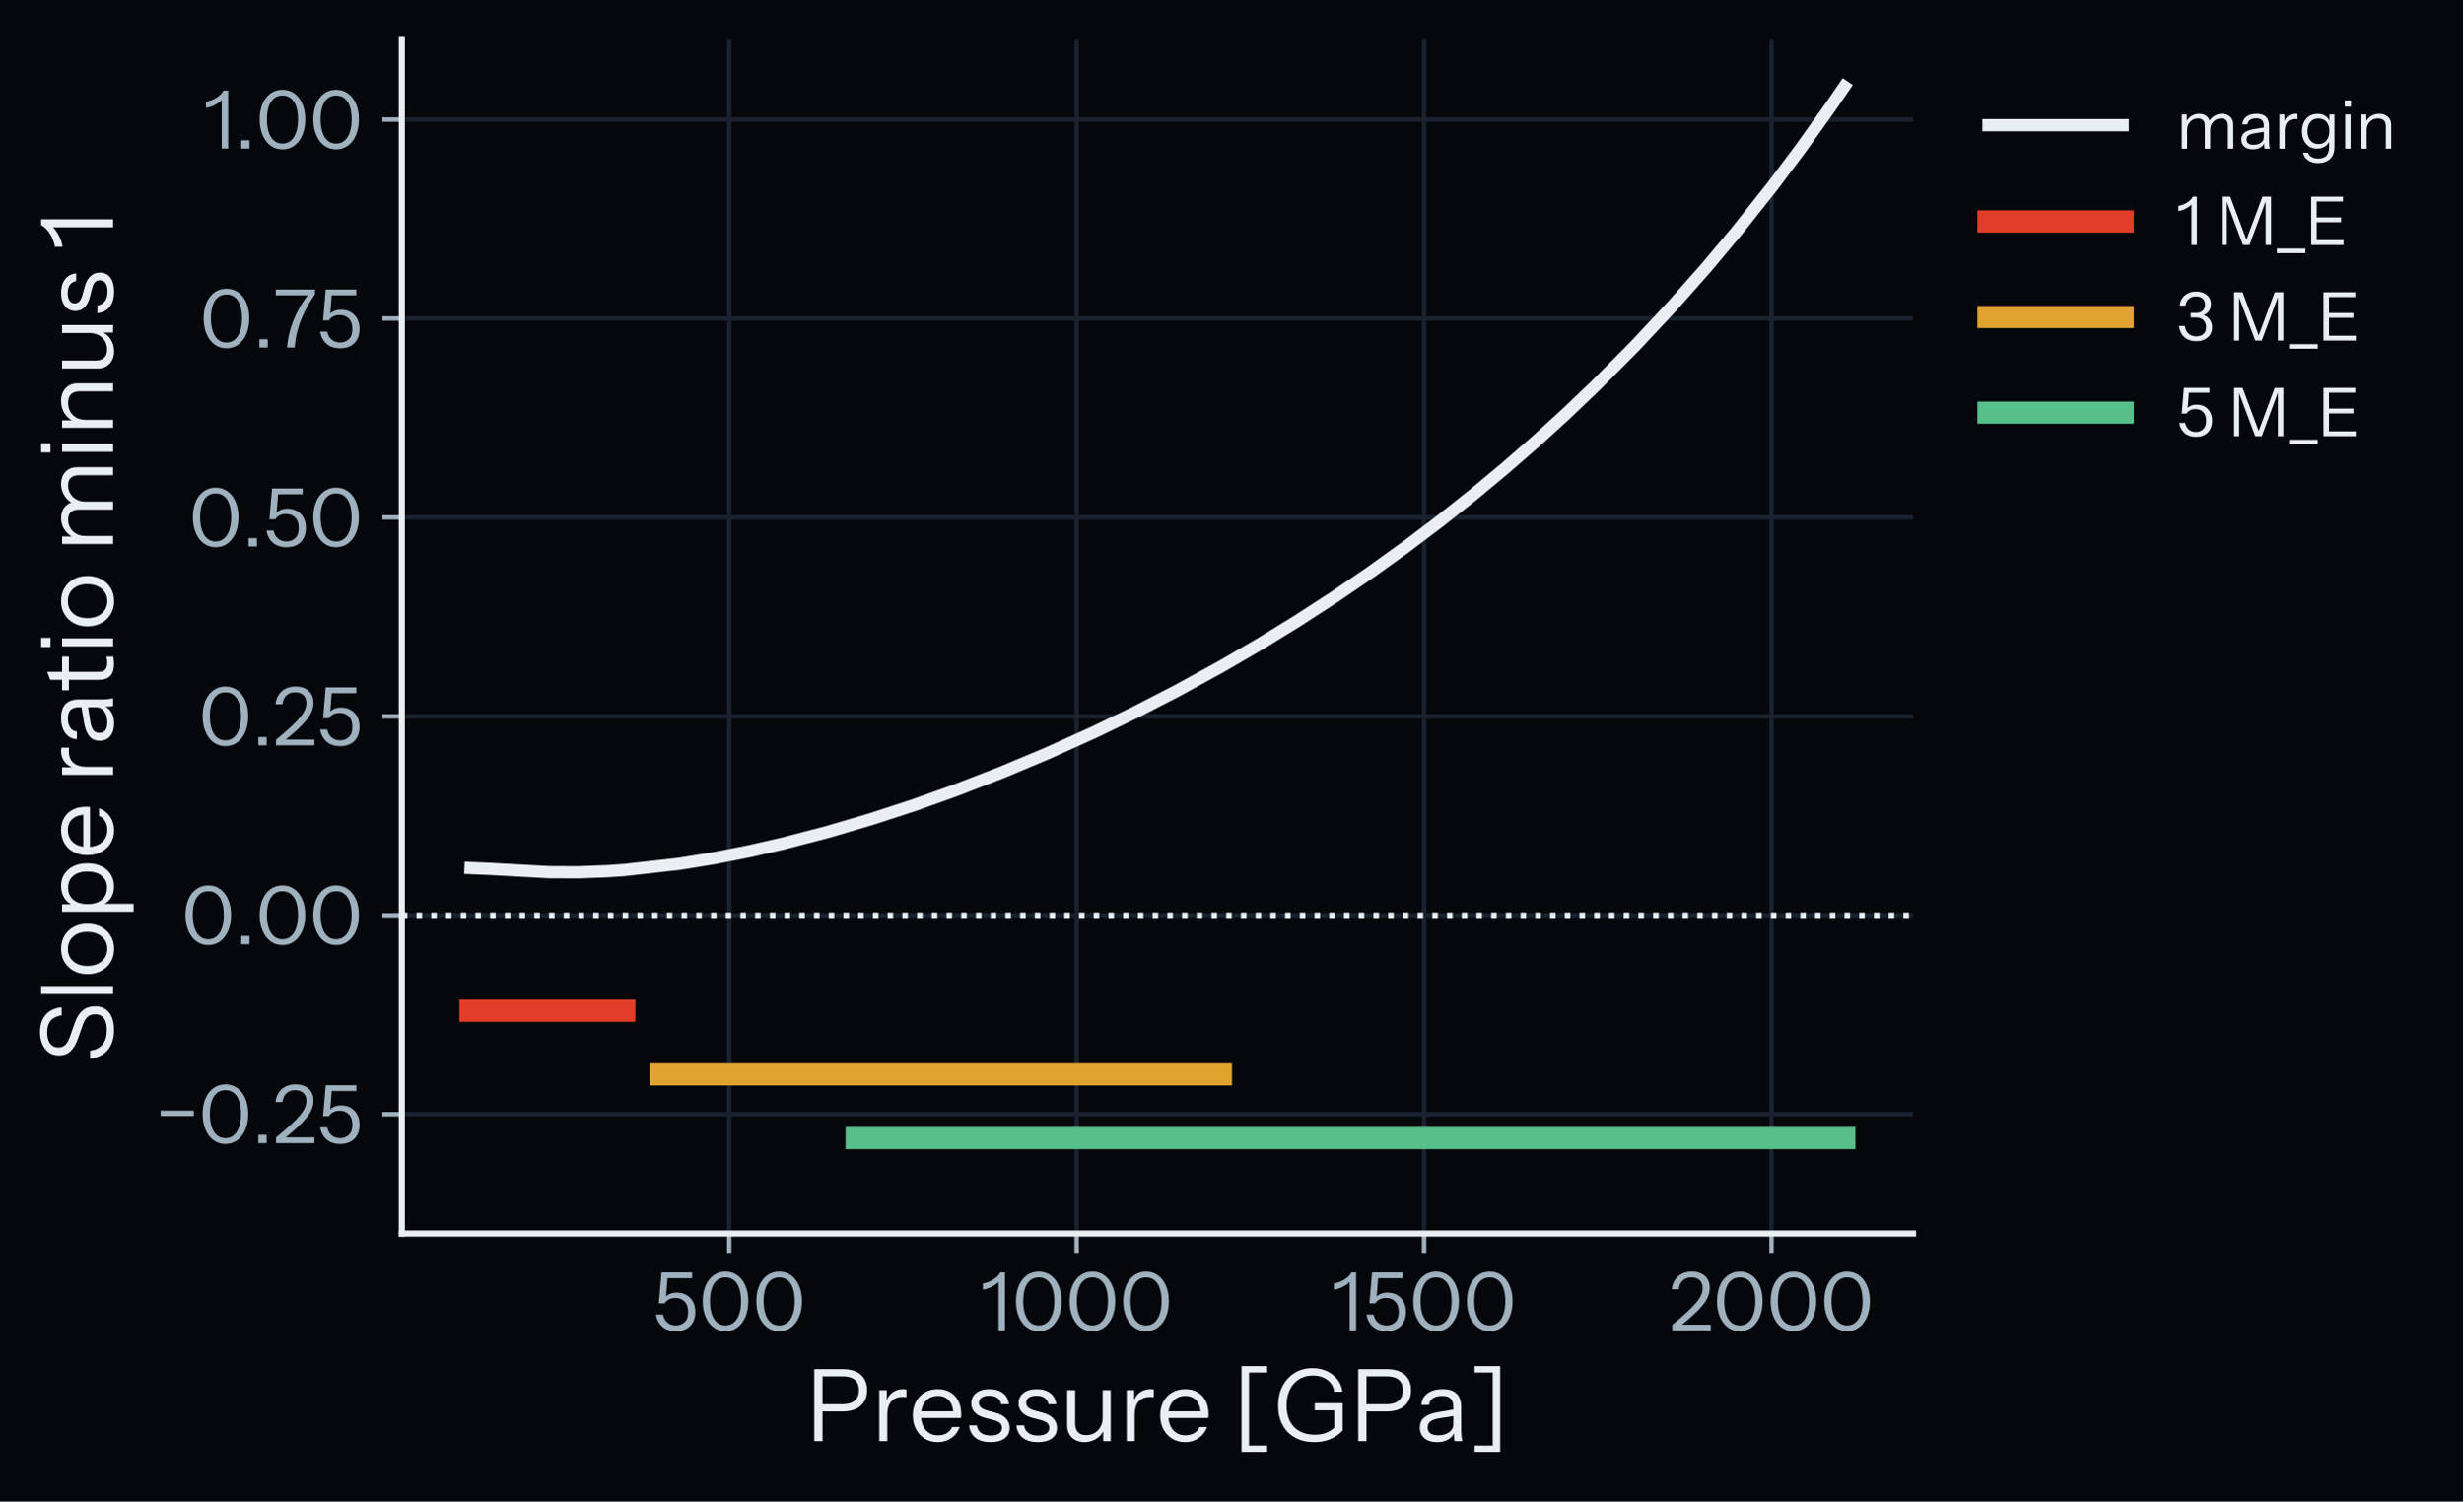
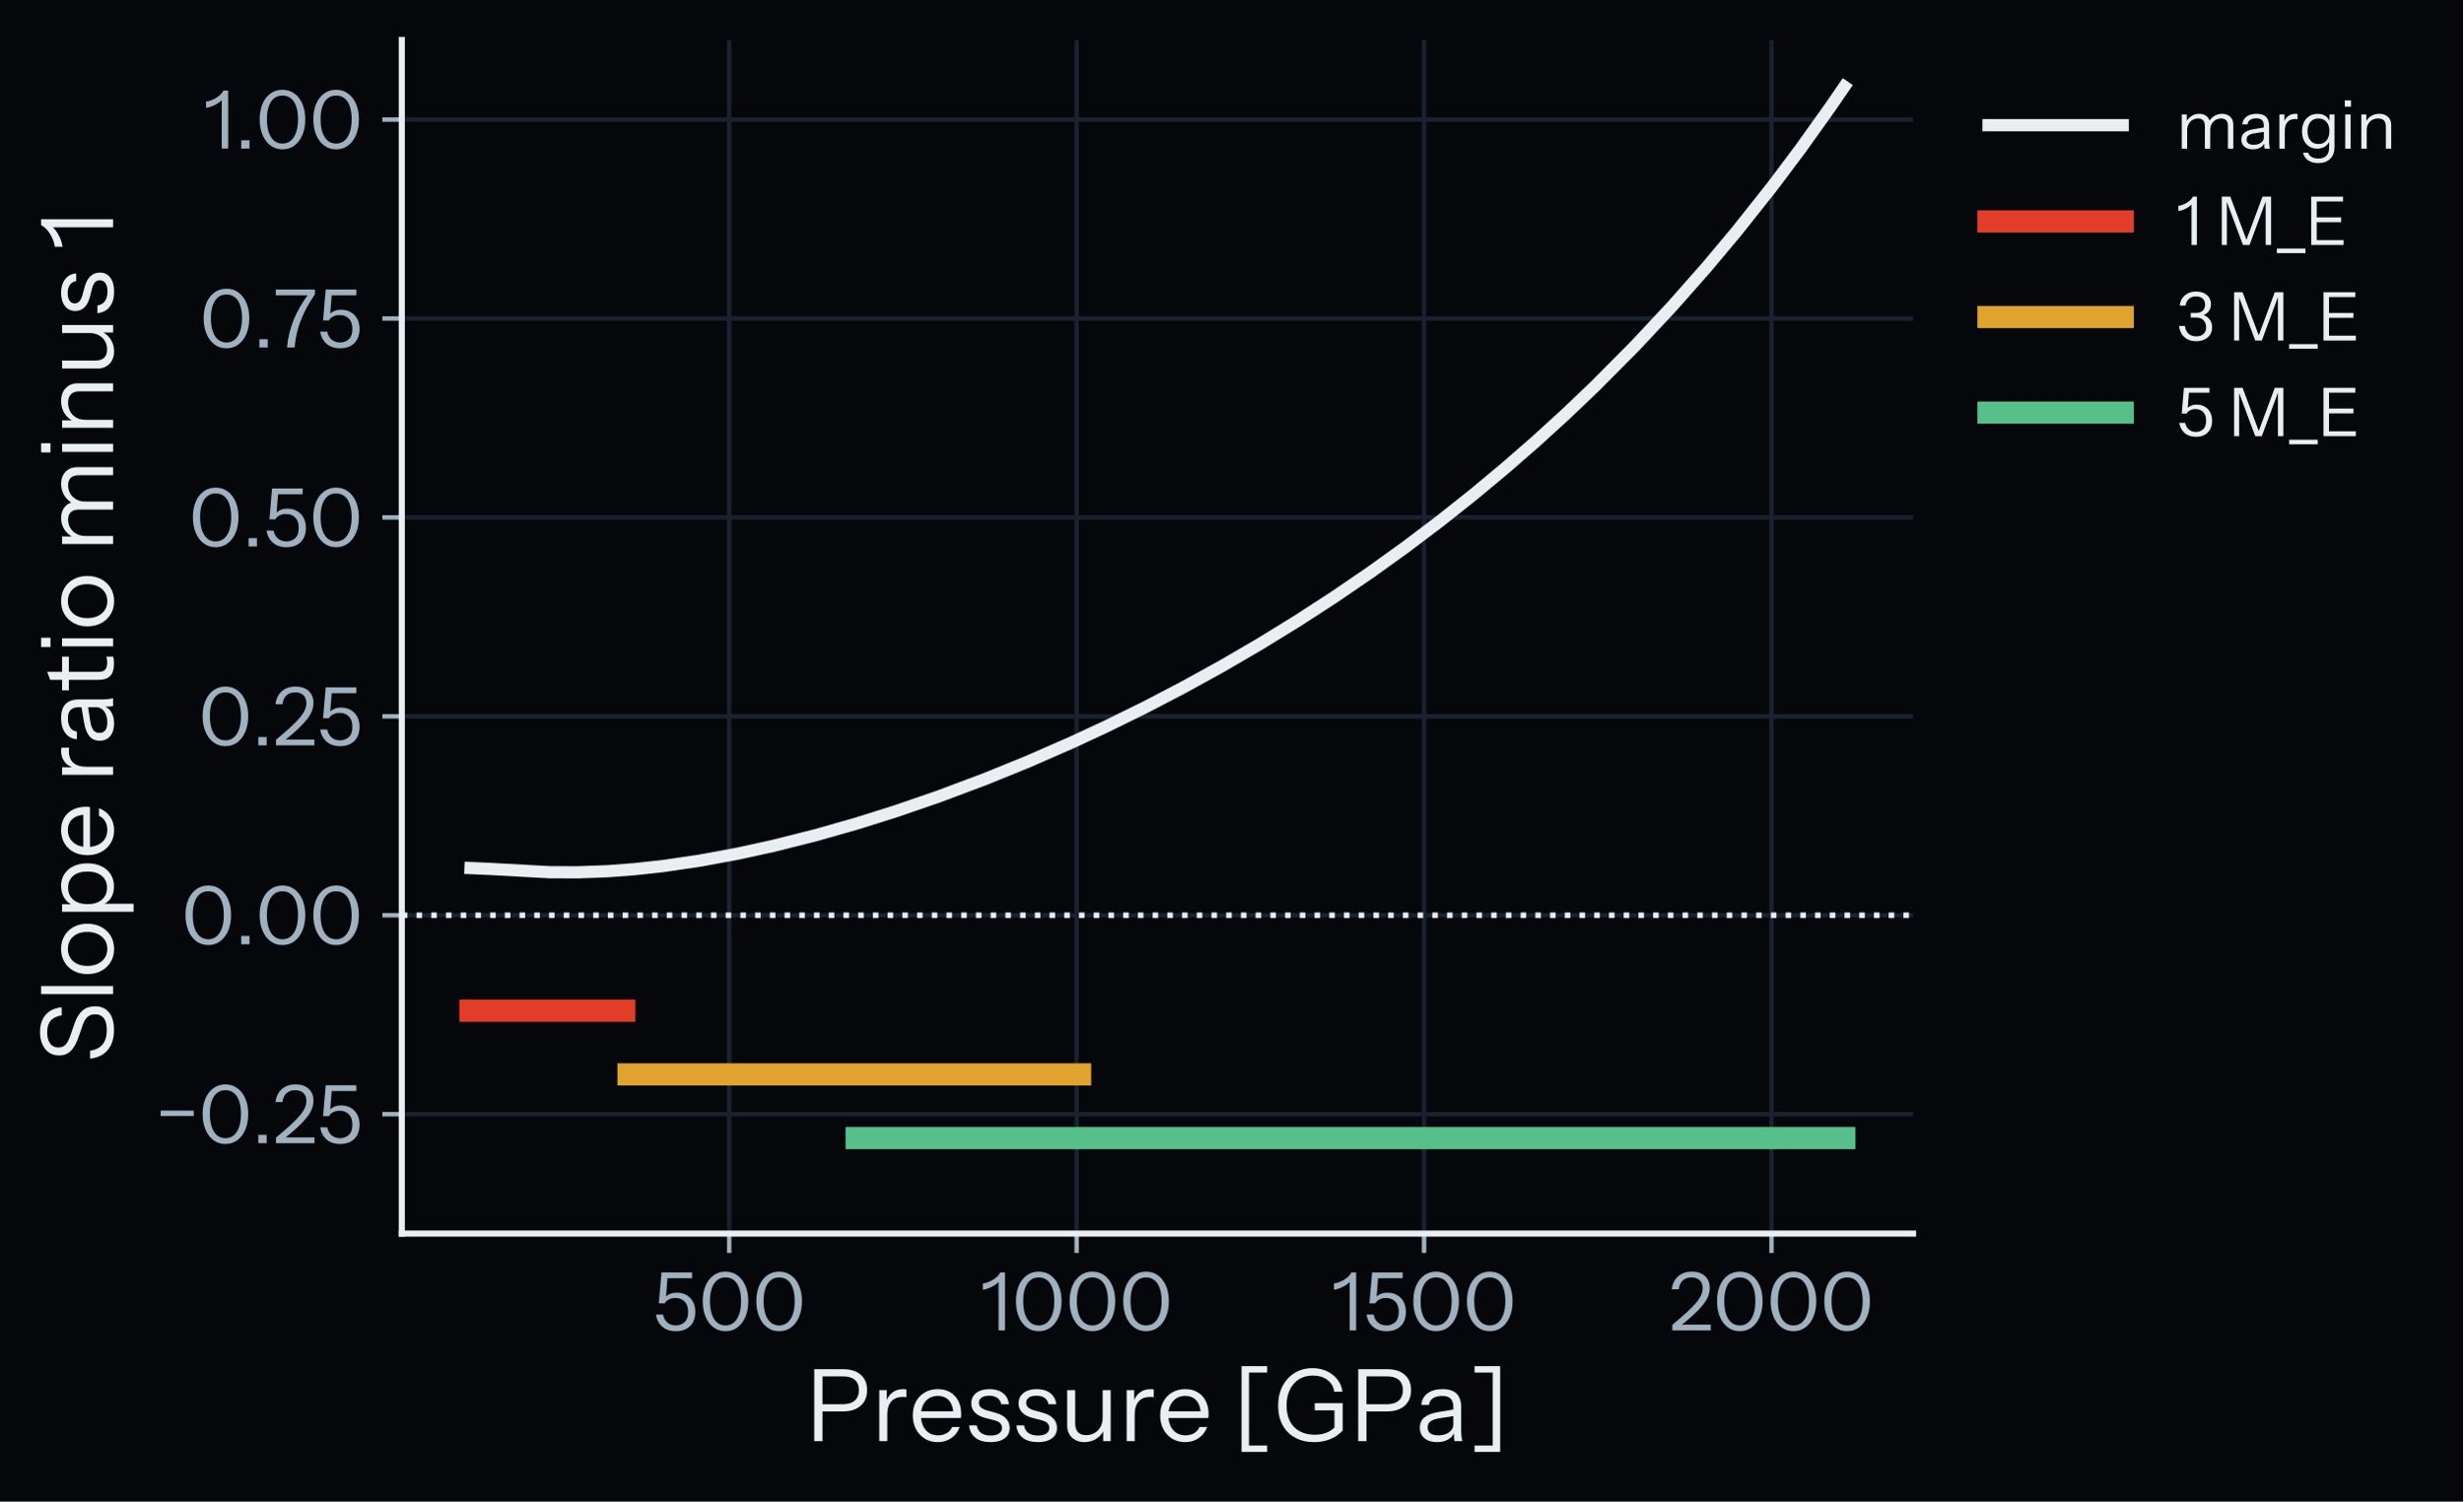
<svg xmlns="http://www.w3.org/2000/svg" xmlns:xlink="http://www.w3.org/1999/xlink" width="443.357pt" height="270.379pt" viewBox="0 0 443.357 270.379" version="1.1">
  <defs>
    <style type="text/css">*{stroke-linejoin: round; stroke-linecap: butt}</style>
  </defs>
  <g id="figure_1">
    <g id="patch_1">
      <path d="M 0 270.379  L 443.357 270.379  L 443.357 0  L 0 0  z " style="fill: #05070b" />
    </g>
    <g id="axes_1">
      <g id="patch_2">
        <path d="M 72.325 222.116  L 344.358 222.116  L 344.358 7.2  L 72.325 7.2  z " style="fill: #05070b" />
      </g>
      <g id="matplotlib.axis_1">
        <g id="xtick_1">
          <g id="line2d_1">
            <path d="M 131.26 222.116  L 131.26 7.2  " clip-path="url(#p72f7cc484c)" style="fill: none; stroke: #1a2230; stroke-width: 0.8; stroke-linecap: square" />
          </g>
          <g id="line2d_2">
            <defs>
              <path id="m2e974000b8" d="M 0 0  L 0 3.5  " style="stroke: #9fb0be; stroke-width: 0.8" />
            </defs>
            <g>
              <use xlink:href="#m2e974000b8" x="131.26" y="222.116" style="fill: #9fb0be; stroke: #9fb0be; stroke-width: 0.8" />
            </g>
          </g>
          <g id="text_1">
            <g style="fill: #9fb0be" transform="translate(117.4423 239.5564) scale(0.145 -0.145)">
              <defs>
                <path id="InstrumentSans-Regular-35" d="M 1869 -64  Q 1184 -64 774 304  Q 365 672 275 1261  L 838 1261  Q 922 845 1194 621  Q 1466 397 1856 397  Q 2266 397 2550 653  Q 2835 909 2835 1466  Q 2835 2022 2550 2300  Q 2266 2579 1830 2579  Q 1517 2579 1286 2451  Q 1056 2323 979 2150  L 506 2150  L 717 4608  L 3149 4608  L 3149 4147  L 1030 4147  L 1210 4339  L 1062 2483  L 941 2528  Q 1056 2720 1312 2861  Q 1568 3002 1939 3002  Q 2368 3002 2697 2816  Q 3027 2630 3216 2288  Q 3405 1946 3405 1466  Q 3405 986 3216 643  Q 3027 301 2684 118  Q 2342 -64 1869 -64  z " transform="scale(0.015625)" />
                <path id="InstrumentSans-Regular-30" d="M 2131 -64  Q 1587 -64 1180 240  Q 774 544 547 1085  Q 320 1626 320 2323  Q 320 3021 544 3549  Q 768 4077 1177 4374  Q 1587 4672 2131 4672  Q 2675 4672 3081 4374  Q 3488 4077 3715 3549  Q 3942 3021 3942 2323  Q 3942 1619 3715 1081  Q 3488 544 3081 240  Q 2675 -64 2131 -64  z M 2131 397  Q 2522 397 2797 630  Q 3072 864 3219 1296  Q 3366 1728 3366 2330  Q 3366 2925 3222 3347  Q 3078 3770 2803 3990  Q 2528 4211 2131 4211  Q 1734 4211 1459 3987  Q 1184 3763 1040 3344  Q 896 2925 896 2330  Q 896 1728 1043 1293  Q 1190 858 1465 627  Q 1741 397 2131 397  z " transform="scale(0.015625)" />
              </defs>
              <use xlink:href="#InstrumentSans-Regular-35" />
              <use xlink:href="#InstrumentSans-Regular-30" transform="translate(57.39999 0)" />
              <use xlink:href="#InstrumentSans-Regular-30" transform="translate(124 0)" />
            </g>
          </g>
        </g>
        <g id="xtick_2">
          <g id="line2d_3">
            <path d="M 193.801 222.116  L 193.801 7.2  " clip-path="url(#p72f7cc484c)" style="fill: none; stroke: #1a2230; stroke-width: 0.8; stroke-linecap: square" />
          </g>
          <g id="line2d_4">
            <g>
              <use xlink:href="#m2e974000b8" x="193.801" y="222.116" style="fill: #9fb0be; stroke: #9fb0be; stroke-width: 0.8" />
            </g>
          </g>
          <g id="text_2">
            <g style="fill: #9fb0be" transform="translate(176.483 239.5564) scale(0.145 -0.145)">
              <defs>
                <path id="InstrumentSans-Regular-31" d="M 1440 0  L 1440 4083  L 1574 4051  Q 1498 3878 1280 3705  Q 1062 3533 777 3405  Q 493 3277 192 3232  L 192 3725  Q 493 3776 768 3904  Q 1043 4032 1257 4214  Q 1472 4397 1574 4608  L 1952 4608  L 1952 0  L 1440 0  z " transform="scale(0.015625)" />
              </defs>
              <use xlink:href="#InstrumentSans-Regular-31" />
              <use xlink:href="#InstrumentSans-Regular-30" transform="translate(39.09999 0)" />
              <use xlink:href="#InstrumentSans-Regular-30" transform="translate(105.7 0)" />
              <use xlink:href="#InstrumentSans-Regular-30" transform="translate(172.3 0)" />
            </g>
          </g>
        </g>
        <g id="xtick_3">
          <g id="line2d_5">
            <path d="M 256.343 222.116  L 256.343 7.2  " clip-path="url(#p72f7cc484c)" style="fill: none; stroke: #1a2230; stroke-width: 0.8; stroke-linecap: square" />
          </g>
          <g id="line2d_6">
            <g>
              <use xlink:href="#m2e974000b8" x="256.343" y="222.116" style="fill: #9fb0be; stroke: #9fb0be; stroke-width: 0.8" />
            </g>
          </g>
          <g id="text_3">
            <g style="fill: #9fb0be" transform="translate(239.6902 239.5564) scale(0.145 -0.145)">
              <use xlink:href="#InstrumentSans-Regular-31" />
              <use xlink:href="#InstrumentSans-Regular-35" transform="translate(39.09999 0)" />
              <use xlink:href="#InstrumentSans-Regular-30" transform="translate(96.49998 0)" />
              <use xlink:href="#InstrumentSans-Regular-30" transform="translate(163.1 0)" />
            </g>
          </g>
        </g>
        <g id="xtick_4">
          <g id="line2d_7">
            <path d="M 318.884 222.116  L 318.884 7.2  " clip-path="url(#p72f7cc484c)" style="fill: none; stroke: #1a2230; stroke-width: 0.8; stroke-linecap: square" />
          </g>
          <g id="line2d_8">
            <g>
              <use xlink:href="#m2e974000b8" x="318.884" y="222.116" style="fill: #9fb0be; stroke: #9fb0be; stroke-width: 0.8" />
            </g>
          </g>
          <g id="text_4">
            <g style="fill: #9fb0be" transform="translate(300.4483 239.5564) scale(0.145 -0.145)">
              <defs>
                <path id="InstrumentSans-Regular-32" d="M 256 0  L 256 448  Q 947 1018 1411 1446  Q 1875 1875 2153 2208  Q 2432 2541 2550 2819  Q 2669 3098 2669 3366  Q 2669 3763 2432 3987  Q 2195 4211 1779 4211  Q 1350 4211 1088 3968  Q 826 3725 768 3270  L 218 3270  Q 282 3898 701 4285  Q 1120 4672 1818 4672  Q 2464 4672 2848 4326  Q 3232 3981 3232 3379  Q 3232 3053 3107 2726  Q 2982 2400 2697 2041  Q 2413 1683 1949 1251  Q 1485 819 800 275  L 678 461  L 3309 461  L 3309 0  L 256 0  z " transform="scale(0.015625)" />
              </defs>
              <use xlink:href="#InstrumentSans-Regular-32" />
              <use xlink:href="#InstrumentSans-Regular-30" transform="translate(54.49999 0)" />
              <use xlink:href="#InstrumentSans-Regular-30" transform="translate(121.1 0)" />
              <use xlink:href="#InstrumentSans-Regular-30" transform="translate(187.7 0)" />
            </g>
          </g>
        </g>
        <g id="text_5">
          <g style="fill: #e9eef2" transform="translate(145.0281 259.4889) scale(0.18 -0.18)">
            <defs>
              <path id="InstrumentSans-Regular-50" d="M 550 0  L 550 4608  L 2381 4608  Q 2874 4608 3219 4448  Q 3565 4288 3747 3987  Q 3930 3686 3930 3264  Q 3930 2842 3747 2538  Q 3565 2234 3219 2067  Q 2874 1901 2381 1901  L 934 1901  L 934 2362  L 2362 2362  Q 2874 2362 3139 2595  Q 3405 2829 3405 3264  Q 3405 3699 3142 3923  Q 2880 4147 2362 4147  L 1075 4147  L 1075 0  L 550 0  z " transform="scale(0.015625)" />
              <path id="InstrumentSans-Regular-72" d="M 512 0  L 512 3264  L 992 3264  L 992 2432  L 1024 2432  L 1024 0  L 512 0  z M 1024 1702  L 941 2477  Q 1056 2893 1350 3110  Q 1645 3328 2029 3328  Q 2189 3328 2246 3302  L 2246 2810  Q 2214 2822 2156 2825  Q 2099 2829 2016 2829  Q 1530 2829 1277 2537  Q 1024 2246 1024 1702  z " transform="scale(0.015625)" />
              <path id="InstrumentSans-Regular-65" d="M 1850 -64  Q 1382 -64 1024 157  Q 666 378 461 762  Q 256 1146 256 1645  Q 256 2144 457 2525  Q 659 2906 1024 3117  Q 1389 3328 1862 3328  Q 2317 3328 2653 3129  Q 2989 2931 3171 2572  Q 3354 2214 3354 1728  Q 3354 1664 3350 1606  Q 3347 1549 3334 1478  L 640 1478  L 640 1907  L 3021 1907  L 2854 1670  Q 2854 2259 2595 2576  Q 2336 2893 1862 2893  Q 1376 2893 1078 2557  Q 781 2221 781 1651  Q 781 1069 1078 720  Q 1376 371 1875 371  Q 2189 371 2425 508  Q 2662 646 2771 902  L 3258 902  Q 3098 454 2723 195  Q 2349 -64 1850 -64  z " transform="scale(0.015625)" />
              <path id="InstrumentSans-Regular-73" d="M 1619 -64  Q 1018 -64 659 214  Q 301 493 250 1005  L 742 1005  Q 787 691 1017 524  Q 1248 358 1632 358  Q 1971 358 2163 486  Q 2355 614 2355 851  Q 2355 1018 2246 1142  Q 2138 1267 1811 1350  L 1286 1485  Q 838 1600 614 1840  Q 390 2080 390 2413  Q 390 2835 704 3081  Q 1018 3328 1555 3328  Q 2086 3328 2419 3072  Q 2752 2816 2797 2362  L 2304 2362  Q 2259 2624 2060 2765  Q 1862 2906 1536 2906  Q 1222 2906 1049 2787  Q 877 2669 877 2451  Q 877 2285 1001 2163  Q 1126 2042 1421 1958  L 1933 1818  Q 2387 1696 2617 1446  Q 2848 1197 2848 845  Q 2848 416 2521 176  Q 2195 -64 1619 -64  z " transform="scale(0.015625)" />
              <path id="InstrumentSans-Regular-75" d="M 1574 -64  Q 1254 -64 1004 67  Q 755 198 614 438  Q 474 678 474 992  L 474 3264  L 986 3264  L 986 1126  Q 986 755 1168 569  Q 1350 384 1690 384  Q 1997 384 2233 525  Q 2470 666 2608 918  Q 2746 1171 2746 1498  L 2829 723  Q 2669 358 2329 147  Q 1990 -64 1574 -64  z M 2778 0  L 2778 768  L 2746 768  L 2746 3264  L 3258 3264  L 3258 0  L 2778 0  z " transform="scale(0.015625)" />
              <path id="InstrumentSans-Regular-20" transform="scale(0.015625)" />
              <path id="InstrumentSans-Regular-5b" d="M 576 -691  L 576 4800  L 2214 4800  L 2214 4390  L 1050 4390  L 1050 -282  L 2214 -282  L 2214 -691  L 576 -691  z " transform="scale(0.015625)" />
              <path id="InstrumentSans-Regular-47" d="M 2624 -64  Q 1920 -64 1401 224  Q 883 512 601 1033  Q 320 1555 320 2266  Q 320 2976 598 3517  Q 877 4058 1373 4365  Q 1869 4672 2515 4672  Q 3021 4672 3433 4480  Q 3846 4288 4112 3949  Q 4378 3610 4435 3162  L 3910 3162  Q 3846 3635 3472 3916  Q 3098 4198 2534 4198  Q 2029 4198 1651 3958  Q 1274 3718 1066 3289  Q 858 2861 858 2278  Q 858 1696 1072 1277  Q 1286 858 1692 634  Q 2099 410 2669 410  Q 3059 410 3366 522  Q 3674 634 3923 870  L 4448 678  Q 4096 307 3638 121  Q 3181 -64 2624 -64  z M 3923 678  L 3923 2170  L 4122 1971  L 2662 1971  L 2662 2432  L 4448 2432  L 4448 678  L 3923 678  z " transform="scale(0.015625)" />
              <path id="InstrumentSans-Regular-61" d="M 2515 0  Q 2490 109 2480 249  Q 2470 390 2470 608  L 2438 608  L 2438 2170  Q 2438 2541 2268 2717  Q 2099 2893 1722 2893  Q 1350 2893 1129 2742  Q 909 2592 883 2317  L 390 2317  Q 422 2790 787 3059  Q 1152 3328 1741 3328  Q 2349 3328 2643 3040  Q 2938 2752 2938 2176  L 2938 608  Q 2938 467 2957 316  Q 2976 166 3008 0  L 2515 0  z M 1395 -64  Q 890 -64 592 182  Q 294 429 294 858  Q 294 1286 588 1523  Q 883 1760 1446 1856  L 2586 2048  L 2586 1626  L 1523 1459  Q 1165 1402 979 1267  Q 794 1133 794 877  Q 794 627 963 499  Q 1133 371 1466 371  Q 1894 371 2166 566  Q 2438 762 2438 1075  L 2522 621  Q 2419 294 2121 115  Q 1824 -64 1395 -64  z " transform="scale(0.015625)" />
              <path id="InstrumentSans-Regular-5d" d="M 2022 4800  L 2022 -691  L 384 -691  L 384 -282  L 1549 -282  L 1549 4390  L 384 4390  L 384 4800  L 2022 4800  z " transform="scale(0.015625)" />
            </defs>
            <use xlink:href="#InstrumentSans-Regular-50" />
            <use xlink:href="#InstrumentSans-Regular-72" transform="translate(65.59999 0)" />
            <use xlink:href="#InstrumentSans-Regular-65" transform="translate(103.1 0)" />
            <use xlink:href="#InstrumentSans-Regular-73" transform="translate(159.5 0)" />
            <use xlink:href="#InstrumentSans-Regular-73" transform="translate(206.8 0)" />
            <use xlink:href="#InstrumentSans-Regular-75" transform="translate(254.0999 0)" />
            <use xlink:href="#InstrumentSans-Regular-72" transform="translate(312.9999 0)" />
            <use xlink:href="#InstrumentSans-Regular-65" transform="translate(350.4999 0)" />
            <use xlink:href="#InstrumentSans-Regular-20" transform="translate(406.8999 0)" />
            <use xlink:href="#InstrumentSans-Regular-5b" transform="translate(426.8999 0)" />
            <use xlink:href="#InstrumentSans-Regular-47" transform="translate(467.4999 0)" />
            <use xlink:href="#InstrumentSans-Regular-50" transform="translate(543.9999 0)" />
            <use xlink:href="#InstrumentSans-Regular-61" transform="translate(609.5999 0)" />
            <use xlink:href="#InstrumentSans-Regular-5d" transform="translate(662.8999 0)" />
          </g>
        </g>
      </g>
      <g id="matplotlib.axis_2">
        <g id="ytick_1">
          <g id="line2d_9">
            <path d="M 72.325 200.625  L 344.358 200.625  " clip-path="url(#p72f7cc484c)" style="fill: none; stroke: #1a2230; stroke-width: 0.8; stroke-linecap: square" />
          </g>
          <g id="line2d_10">
            <defs>
              <path id="m2f46859ac6" d="M 0 0  L -3.5 0  " style="stroke: #9fb0be; stroke-width: 0.8" />
            </defs>
            <g>
              <use xlink:href="#m2f46859ac6" x="72.325" y="200.625" style="fill: #9fb0be; stroke: #9fb0be; stroke-width: 0.8" />
            </g>
          </g>
          <g id="text_6">
            <g style="fill: #9fb0be" transform="translate(28.04688 205.8447) scale(0.145 -0.145)">
              <defs>
                <path id="InstrumentSans-Regular-2212" d="M 384 2157  L 384 2592  L 3014 2592  L 3014 2157  L 384 2157  z " transform="scale(0.015625)" />
                <path id="InstrumentSans-Regular-2e" d="M 486 0  L 486 659  L 1146 659  L 1146 0  L 486 0  z " transform="scale(0.015625)" />
              </defs>
              <use xlink:href="#InstrumentSans-Regular-2212" />
              <use xlink:href="#InstrumentSans-Regular-30" transform="translate(53.09999 0)" />
              <use xlink:href="#InstrumentSans-Regular-2e" transform="translate(119.7 0)" />
              <use xlink:href="#InstrumentSans-Regular-32" transform="translate(145.2 0)" />
              <use xlink:href="#InstrumentSans-Regular-35" transform="translate(199.7 0)" />
            </g>
          </g>
        </g>
        <g id="ytick_2">
          <g id="line2d_11">
            <path d="M 72.325 164.805  L 344.358 164.805  " clip-path="url(#p72f7cc484c)" style="fill: none; stroke: #1a2230; stroke-width: 0.8; stroke-linecap: square" />
          </g>
          <g id="line2d_12">
            <g>
              <use xlink:href="#m2f46859ac6" x="72.325" y="164.805" style="fill: #9fb0be; stroke: #9fb0be; stroke-width: 0.8" />
            </g>
          </g>
          <g id="text_7">
            <g style="fill: #9fb0be" transform="translate(32.65969 170.0253) scale(0.145 -0.145)">
              <use xlink:href="#InstrumentSans-Regular-30" />
              <use xlink:href="#InstrumentSans-Regular-2e" transform="translate(66.59999 0)" />
              <use xlink:href="#InstrumentSans-Regular-30" transform="translate(92.09998 0)" />
              <use xlink:href="#InstrumentSans-Regular-30" transform="translate(158.7 0)" />
            </g>
          </g>
        </g>
        <g id="ytick_3">
          <g id="line2d_13">
            <path d="M 72.325 128.986  L 344.358 128.986  " clip-path="url(#p72f7cc484c)" style="fill: none; stroke: #1a2230; stroke-width: 0.8; stroke-linecap: square" />
          </g>
          <g id="line2d_14">
            <g>
              <use xlink:href="#m2f46859ac6" x="72.325" y="128.986" style="fill: #9fb0be; stroke: #9fb0be; stroke-width: 0.8" />
            </g>
          </g>
          <g id="text_8">
            <g style="fill: #9fb0be" transform="translate(35.74547 134.2059) scale(0.145 -0.145)">
              <use xlink:href="#InstrumentSans-Regular-30" />
              <use xlink:href="#InstrumentSans-Regular-2e" transform="translate(66.59999 0)" />
              <use xlink:href="#InstrumentSans-Regular-32" transform="translate(92.09998 0)" />
              <use xlink:href="#InstrumentSans-Regular-35" transform="translate(146.6 0)" />
            </g>
          </g>
        </g>
        <g id="ytick_4">
          <g id="line2d_15">
            <path d="M 72.325 93.167  L 344.358 93.167  " clip-path="url(#p72f7cc484c)" style="fill: none; stroke: #1a2230; stroke-width: 0.8; stroke-linecap: square" />
          </g>
          <g id="line2d_16">
            <g>
              <use xlink:href="#m2f46859ac6" x="72.325" y="93.167" style="fill: #9fb0be; stroke: #9fb0be; stroke-width: 0.8" />
            </g>
          </g>
          <g id="text_9">
            <g style="fill: #9fb0be" transform="translate(33.99188 98.38654) scale(0.145 -0.145)">
              <use xlink:href="#InstrumentSans-Regular-30" />
              <use xlink:href="#InstrumentSans-Regular-2e" transform="translate(66.59999 0)" />
              <use xlink:href="#InstrumentSans-Regular-35" transform="translate(92.09998 0)" />
              <use xlink:href="#InstrumentSans-Regular-30" transform="translate(149.5 0)" />
            </g>
          </g>
        </g>
        <g id="ytick_5">
          <g id="line2d_17">
            <path d="M 72.325 57.347  L 344.358 57.347  " clip-path="url(#p72f7cc484c)" style="fill: none; stroke: #1a2230; stroke-width: 0.8; stroke-linecap: square" />
          </g>
          <g id="line2d_18">
            <g>
              <use xlink:href="#m2f46859ac6" x="72.325" y="57.347" style="fill: #9fb0be; stroke: #9fb0be; stroke-width: 0.8" />
            </g>
          </g>
          <g id="text_10">
            <g style="fill: #9fb0be" transform="translate(35.93352 62.56715) scale(0.145 -0.145)">
              <defs>
                <path id="InstrumentSans-Regular-37" d="M 1050 0  Q 1139 1088 1558 2153  Q 1978 3219 2816 4333  L 2848 4147  L 154 4147  L 154 4608  L 3264 4608  L 3264 4224  Q 2752 3475 2416 2777  Q 2080 2080 1894 1398  Q 1709 717 1658 0  L 1050 0  z " transform="scale(0.015625)" />
              </defs>
              <use xlink:href="#InstrumentSans-Regular-30" />
              <use xlink:href="#InstrumentSans-Regular-2e" transform="translate(66.59999 0)" />
              <use xlink:href="#InstrumentSans-Regular-37" transform="translate(92.09998 0)" />
              <use xlink:href="#InstrumentSans-Regular-35" transform="translate(145.3 0)" />
            </g>
          </g>
        </g>
        <g id="ytick_6">
          <g id="line2d_19">
            <path d="M 72.325 21.528  L 344.358 21.528  " clip-path="url(#p72f7cc484c)" style="fill: none; stroke: #1a2230; stroke-width: 0.8; stroke-linecap: square" />
          </g>
          <g id="line2d_20">
            <g>
              <use xlink:href="#m2f46859ac6" x="72.325" y="21.528" style="fill: #9fb0be; stroke: #9fb0be; stroke-width: 0.8" />
            </g>
          </g>
          <g id="text_11">
            <g style="fill: #9fb0be" transform="translate(36.64719 26.74776) scale(0.145 -0.145)">
              <use xlink:href="#InstrumentSans-Regular-31" />
              <use xlink:href="#InstrumentSans-Regular-2e" transform="translate(39.09999 0)" />
              <use xlink:href="#InstrumentSans-Regular-30" transform="translate(64.59998 0)" />
              <use xlink:href="#InstrumentSans-Regular-30" transform="translate(131.2 0)" />
            </g>
          </g>
        </g>
        <g id="text_12">
          <g style="fill: #e9eef2" transform="translate(20.35687 191.3846) rotate(-90) scale(0.18 -0.18)">
            <defs>
              <path id="InstrumentSans-Regular-53" d="M 2112 -58  Q 1306 -58 829 339  Q 352 736 269 1472  L 781 1472  Q 851 941 1184 672  Q 1517 403 2106 403  Q 2605 403 2857 592  Q 3110 781 3110 1146  Q 3110 1459 2937 1644  Q 2765 1830 2400 1952  L 1626 2221  Q 1037 2426 755 2717  Q 474 3008 474 3456  Q 474 3827 659 4099  Q 845 4371 1184 4524  Q 1523 4678 1971 4678  Q 2662 4678 3078 4316  Q 3494 3955 3558 3290  L 3046 3290  Q 2963 3770 2704 3994  Q 2445 4218 1958 4218  Q 1498 4218 1242 4032  Q 986 3846 986 3507  Q 986 3219 1165 3046  Q 1344 2874 1722 2746  L 2547 2458  Q 3085 2272 3353 1955  Q 3622 1638 3622 1152  Q 3622 576 3228 259  Q 2835 -58 2112 -58  z " transform="scale(0.015625)" />
              <path id="InstrumentSans-Regular-6c" d="M 512 0  L 512 4608  L 1024 4608  L 1024 0  L 512 0  z " transform="scale(0.015625)" />
              <path id="InstrumentSans-Regular-6f" d="M 1869 -64  Q 1389 -64 1024 160  Q 659 384 457 771  Q 256 1158 256 1645  Q 256 2138 461 2515  Q 666 2893 1027 3110  Q 1389 3328 1869 3328  Q 2355 3328 2716 3110  Q 3078 2893 3280 2515  Q 3482 2138 3482 1645  Q 3482 1158 3280 771  Q 3078 384 2716 160  Q 2355 -64 1869 -64  z M 1869 371  Q 2202 371 2445 534  Q 2688 698 2822 986  Q 2957 1274 2957 1651  Q 2957 2214 2659 2553  Q 2362 2893 1869 2893  Q 1382 2893 1081 2553  Q 781 2214 781 1651  Q 781 1274 915 986  Q 1050 698 1296 534  Q 1542 371 1869 371  z " transform="scale(0.015625)" />
              <path id="InstrumentSans-Regular-70" d="M 2125 -58  Q 1664 -58 1350 166  Q 1037 390 922 800  L 1024 813  L 1024 -1312  L 512 -1312  L 512 3264  L 992 3264  L 992 2502  L 922 2522  Q 1043 2899 1382 3113  Q 1722 3328 2170 3328  Q 2605 3328 2928 3117  Q 3251 2906 3430 2528  Q 3610 2150 3610 1645  Q 3610 1133 3424 749  Q 3238 365 2905 153  Q 2573 -58 2125 -58  z M 2048 390  Q 2534 390 2809 726  Q 3085 1062 3085 1645  Q 3085 2221 2809 2550  Q 2534 2880 2048 2880  Q 1562 2880 1280 2544  Q 998 2208 998 1626  Q 998 1056 1280 723  Q 1562 390 2048 390  z " transform="scale(0.015625)" />
              <path id="InstrumentSans-Regular-74" d="M 1818 -58  Q 1274 -58 1027 188  Q 781 435 781 902  L 781 4026  L 1293 4218  L 1293 909  Q 1293 634 1433 506  Q 1574 378 1894 378  Q 2022 378 2115 394  Q 2208 410 2266 435  L 2266 0  Q 2202 -26 2083 -42  Q 1965 -58 1818 -58  z M 109 2829  L 109 3264  L 2266 3264  L 2266 2829  L 109 2829  z " transform="scale(0.015625)" />
              <path id="InstrumentSans-Regular-69" d="M 512 0  L 512 3264  L 1024 3264  L 1024 0  L 512 0  z M 472 4006  L 472 4608  L 1061 4608  L 1061 4006  L 472 4006  z " transform="scale(0.015625)" />
              <path id="InstrumentSans-Regular-6d" d="M 512 0  L 512 3264  L 992 3264  L 992 2496  L 1024 2496  L 1024 0  L 512 0  z M 2714 0  L 2714 2163  Q 2714 2534 2547 2707  Q 2381 2880 2067 2880  Q 1773 2880 1536 2739  Q 1299 2598 1161 2348  Q 1024 2099 1024 1766  L 941 2541  Q 1107 2906 1440 3117  Q 1773 3328 2163 3328  Q 2637 3328 2931 3049  Q 3226 2771 3226 2298  L 3226 0  L 2714 0  z M 4915 0  L 4915 2163  Q 4915 2534 4748 2707  Q 4582 2880 4269 2880  Q 3974 2880 3737 2739  Q 3501 2598 3363 2348  Q 3226 2099 3226 1766  L 3098 2541  Q 3264 2906 3609 3117  Q 3955 3328 4352 3328  Q 4826 3328 5126 3049  Q 5427 2771 5427 2298  L 5427 0  L 4915 0  z " transform="scale(0.015625)" />
              <path id="InstrumentSans-Regular-6e" d="M 512 0  L 512 3264  L 992 3264  L 992 2496  L 1024 2496  L 1024 0  L 512 0  z M 2848 0  L 2848 2138  Q 2848 2509 2662 2694  Q 2477 2880 2112 2880  Q 1792 2880 1545 2739  Q 1299 2598 1161 2348  Q 1024 2099 1024 1766  L 941 2541  Q 1107 2906 1449 3117  Q 1792 3328 2227 3328  Q 2739 3328 3049 3037  Q 3360 2746 3360 2272  L 3360 0  L 2848 0  z " transform="scale(0.015625)" />
            </defs>
            <use xlink:href="#InstrumentSans-Regular-53" />
            <use xlink:href="#InstrumentSans-Regular-6c" transform="translate(60.79999 0)" />
            <use xlink:href="#InstrumentSans-Regular-6f" transform="translate(84.79997 0)" />
            <use xlink:href="#InstrumentSans-Regular-70" transform="translate(143.2 0)" />
            <use xlink:href="#InstrumentSans-Regular-65" transform="translate(203.8 0)" />
            <use xlink:href="#InstrumentSans-Regular-20" transform="translate(260.2 0)" />
            <use xlink:href="#InstrumentSans-Regular-72" transform="translate(280.1999 0)" />
            <use xlink:href="#InstrumentSans-Regular-61" transform="translate(317.6999 0)" />
            <use xlink:href="#InstrumentSans-Regular-74" transform="translate(370.9999 0)" />
            <use xlink:href="#InstrumentSans-Regular-69" transform="translate(408.6999 0)" />
            <use xlink:href="#InstrumentSans-Regular-6f" transform="translate(432.6999 0)" />
            <use xlink:href="#InstrumentSans-Regular-20" transform="translate(491.0999 0)" />
            <use xlink:href="#InstrumentSans-Regular-6d" transform="translate(511.0999 0)" />
            <use xlink:href="#InstrumentSans-Regular-69" transform="translate(603.2998 0)" />
            <use xlink:href="#InstrumentSans-Regular-6e" transform="translate(627.2998 0)" />
            <use xlink:href="#InstrumentSans-Regular-75" transform="translate(687.1998 0)" />
            <use xlink:href="#InstrumentSans-Regular-73" transform="translate(746.0998 0)" />
            <use xlink:href="#InstrumentSans-Regular-20" transform="translate(793.3998 0)" />
            <use xlink:href="#InstrumentSans-Regular-31" transform="translate(813.3998 0)" />
          </g>
        </g>
      </g>
      <g id="line2d_21">
-         <path d="M 84.691 156.305  L 88.235 156.462  L 98.858 157.049  L 104.07 157.07  L 109.448 156.868  L 112.358 156.667  L 122.308 155.541  L 128.504 154.532  L 134.686 153.317  L 140.825 151.921  L 148.895 149.822  L 156.776 147.501  L 164.405 145.013  L 171.727 142.408  L 180.365 139.066  L 188.34 135.723  L 196.913 131.851  L 204.269 128.291  L 211.992 124.313  L 219.951 119.942  L 226.811 115.944  L 233.559 111.792  L 240.182 107.497  L 246.664 103.069  L 252.994 98.52  L 259.156 93.865  L 265.14 89.118  L 270.932 84.297  L 276.52 79.424  L 281.894 74.519  L 287.042 69.607  L 294.317 62.285  L 301.027 55.107  L 307.142 48.181  L 312.635 41.624  L 318.948 33.662  L 324.06 26.857  L 329.388 19.395  L 331.993 15.602  L 331.993 15.602  " clip-path="url(#p72f7cc484c)" style="fill: none; stroke: #e9eef2; stroke-width: 2.2; stroke-linecap: square" />
+         <path d="M 84.691 156.305  L 88.235 156.462  L 98.858 157.049  L 104.07 157.07  L 109.448 156.868  L 114.251 156.504  L 119.315 155.947  L 126.024 154.962  L 132.634 153.742  L 139.098 152.332  L 146.905 150.366  L 154.333 148.248  L 161.305 146.052  L 168.973 143.412  L 177.287 140.29  L 184.967 137.168  L 193.071 133.622  L 198.848 130.936  L 205.954 127.445  L 212.993 123.778  L 219.951 119.942  L 226.811 115.944  L 233.559 111.792  L 240.182 107.497  L 246.664 103.069  L 252.994 98.52  L 259.156 93.865  L 265.14 89.118  L 270.932 84.297  L 276.52 79.424  L 281.894 74.519  L 287.042 69.607  L 294.317 62.285  L 301.027 55.107  L 307.142 48.181  L 312.635 41.624  L 318.948 33.662  L 324.06 26.857  L 329.388 19.395  L 331.993 15.602  L 331.993 15.602  " clip-path="url(#p72f7cc484c)" style="fill: none; stroke: #e9eef2; stroke-width: 2.2; stroke-linecap: square" />
      </g>
      <g id="line2d_22">
        <path d="M 84.691 181.999  L 112.358 181.999  " clip-path="url(#p72f7cc484c)" style="fill: none; stroke: #e23d28; stroke-width: 4; stroke-linecap: square" />
      </g>
      <g id="line2d_23">
-         <path d="M 118.984 193.461  L 219.768 193.461  " clip-path="url(#p72f7cc484c)" style="fill: none; stroke: #e0a32e; stroke-width: 4; stroke-linecap: square" />
+         <path d="M 113.141 193.461  L 194.421 193.461  " clip-path="url(#p72f7cc484c)" style="fill: none; stroke: #e0a32e; stroke-width: 4; stroke-linecap: square" />
      </g>
      <g id="line2d_24">
        <path d="M 154.207 204.923  L 331.993 204.923  " clip-path="url(#p72f7cc484c)" style="fill: none; stroke: #57c08a; stroke-width: 4; stroke-linecap: square" />
      </g>
      <g id="line2d_25">
        <path d="M 72.325 164.805  L 344.358 164.805  " clip-path="url(#p72f7cc484c)" style="fill: none; stroke-dasharray: 1,1.65; stroke-dashoffset: 0; stroke: #e9eef2" />
      </g>
      <g id="patch_3">
        <path d="M 72.325 222.116  L 72.325 7.2  " style="fill: none; stroke: #e9eef2; stroke-width: 1.1; stroke-linejoin: miter; stroke-linecap: square" />
      </g>
      <g id="patch_4">
        <path d="M 72.325 222.116  L 344.358 222.116  " style="fill: none; stroke: #e9eef2; stroke-width: 1.1; stroke-linejoin: miter; stroke-linecap: square" />
      </g>
      <g id="legend_1">
        <g id="line2d_26">
          <path d="M 357.949 22.54  L 370.027 22.54  L 382.106 22.54  " style="fill: none; stroke: #e9eef2; stroke-width: 2.2; stroke-linecap: square" />
        </g>
        <g id="text_13">
          <g style="fill: #e9eef2" transform="translate(391.7686 26.76717) scale(0.120785 -0.120785)">
            <defs>
              <path id="InstrumentSans-Regular-67" d="M 1811 -1376  Q 1229 -1376 841 -1104  Q 454 -832 371 -384  L 858 -384  Q 928 -640 1174 -790  Q 1421 -941 1843 -941  Q 2342 -941 2598 -669  Q 2854 -397 2854 128  L 2854 826  L 2918 813  Q 2810 442 2483 221  Q 2157 0 1709 0  Q 1280 0 953 208  Q 627 416 448 787  Q 269 1158 269 1651  Q 269 2150 454 2528  Q 640 2906 976 3114  Q 1312 3322 1760 3322  Q 2221 3322 2531 3098  Q 2842 2874 2944 2458  L 2886 2451  L 2886 3264  L 3366 3264  L 3366 128  Q 3366 -570 2950 -973  Q 2534 -1376 1811 -1376  z M 1837 442  Q 2317 442 2598 774  Q 2880 1107 2880 1677  Q 2880 2234 2598 2557  Q 2317 2880 1837 2880  Q 1350 2880 1072 2553  Q 794 2227 794 1658  Q 794 1101 1075 771  Q 1357 442 1837 442  z " transform="scale(0.015625)" />
            </defs>
            <use xlink:href="#InstrumentSans-Regular-6d" />
            <use xlink:href="#InstrumentSans-Regular-61" transform="translate(92.19998 0)" />
            <use xlink:href="#InstrumentSans-Regular-72" transform="translate(145.5 0)" />
            <use xlink:href="#InstrumentSans-Regular-67" transform="translate(183 0)" />
            <use xlink:href="#InstrumentSans-Regular-69" transform="translate(243.5999 0)" />
            <use xlink:href="#InstrumentSans-Regular-6e" transform="translate(267.5999 0)" />
          </g>
        </g>
        <g id="line2d_27">
          <path d="M 357.949 39.872  L 370.027 39.872  L 382.106 39.872  " style="fill: none; stroke: #e23d28; stroke-width: 4; stroke-linecap: square" />
        </g>
        <g id="text_14">
          <g style="fill: #e9eef2" transform="translate(391.7686 44.09982) scale(0.120785 -0.120785)">
            <defs>
              <path id="InstrumentSans-Regular-4d" d="M 550 0  L 550 4608  L 1357 4608  L 3021 166  L 2778 166  L 4429 4608  L 5248 4608  L 5248 0  L 4730 0  L 4730 4333  L 4800 4333  L 3194 0  L 2566 0  L 960 4294  L 1030 4294  L 1030 0  L 550 0  z " transform="scale(0.015625)" />
              <path id="InstrumentSans-Regular-5f" d="M 0 -781  L 0 -346  L 2726 -346  L 2726 -781  L 0 -781  z " transform="scale(0.015625)" />
              <path id="InstrumentSans-Regular-45" d="M 550 0  L 550 4608  L 1075 4608  L 1075 0  L 550 0  z M 819 0  L 819 461  L 3635 461  L 3635 0  L 819 0  z M 819 2170  L 819 2630  L 3405 2630  L 3405 2170  L 819 2170  z M 819 4147  L 819 4608  L 3584 4608  L 3584 4147  L 819 4147  z " transform="scale(0.015625)" />
            </defs>
            <use xlink:href="#InstrumentSans-Regular-31" />
            <use xlink:href="#InstrumentSans-Regular-20" transform="translate(39.09999 0)" />
            <use xlink:href="#InstrumentSans-Regular-4d" transform="translate(59.09998 0)" />
            <use xlink:href="#InstrumentSans-Regular-5f" transform="translate(149.7 0)" />
            <use xlink:href="#InstrumentSans-Regular-45" transform="translate(192.3 0)" />
          </g>
        </g>
        <g id="line2d_28">
          <path d="M 357.949 57.084  L 370.027 57.084  L 382.106 57.084  " style="fill: none; stroke: #e0a32e; stroke-width: 4; stroke-linecap: square" />
        </g>
        <g id="text_15">
          <g style="fill: #e9eef2" transform="translate(391.7686 61.31168) scale(0.120785 -0.120785)">
            <defs>
              <path id="InstrumentSans-Regular-33" d="M 1894 -64  Q 1434 -64 1085 105  Q 736 275 521 601  Q 307 928 256 1389  L 806 1389  Q 877 909 1158 653  Q 1440 397 1901 397  Q 2336 397 2585 627  Q 2835 858 2835 1254  Q 2835 1670 2592 1929  Q 2349 2189 1939 2189  L 1363 2189  L 1363 2637  L 1920 2637  Q 2291 2637 2512 2851  Q 2733 3066 2733 3424  Q 2733 3802 2499 4006  Q 2266 4211 1869 4211  Q 1478 4211 1203 3984  Q 928 3757 877 3334  L 320 3334  Q 358 3744 563 4041  Q 768 4339 1110 4505  Q 1453 4672 1882 4672  Q 2298 4672 2618 4525  Q 2938 4378 3117 4106  Q 3296 3834 3296 3469  Q 3296 3142 3149 2892  Q 3002 2643 2749 2502  Q 2496 2362 2170 2362  L 2131 2496  Q 2522 2496 2806 2333  Q 3091 2170 3248 1888  Q 3405 1606 3405 1235  Q 3405 851 3213 556  Q 3021 262 2681 99  Q 2342 -64 1894 -64  z " transform="scale(0.015625)" />
            </defs>
            <use xlink:href="#InstrumentSans-Regular-33" />
            <use xlink:href="#InstrumentSans-Regular-20" transform="translate(57.39999 0)" />
            <use xlink:href="#InstrumentSans-Regular-4d" transform="translate(77.39998 0)" />
            <use xlink:href="#InstrumentSans-Regular-5f" transform="translate(168 0)" />
            <use xlink:href="#InstrumentSans-Regular-45" transform="translate(210.6 0)" />
          </g>
        </g>
        <g id="line2d_29">
          <path d="M 357.949 74.296  L 370.027 74.296  L 382.106 74.296  " style="fill: none; stroke: #57c08a; stroke-width: 4; stroke-linecap: square" />
        </g>
        <g id="text_16">
          <g style="fill: #e9eef2" transform="translate(391.7686 78.52354) scale(0.120785 -0.120785)">
            <use xlink:href="#InstrumentSans-Regular-35" />
            <use xlink:href="#InstrumentSans-Regular-20" transform="translate(57.39999 0)" />
            <use xlink:href="#InstrumentSans-Regular-4d" transform="translate(77.39998 0)" />
            <use xlink:href="#InstrumentSans-Regular-5f" transform="translate(168 0)" />
            <use xlink:href="#InstrumentSans-Regular-45" transform="translate(210.6 0)" />
          </g>
        </g>
      </g>
    </g>
  </g>
  <defs>
    <clipPath id="p72f7cc484c">
      <rect x="72.325" y="7.2" width="272.032" height="214.916" />
    </clipPath>
  </defs>
</svg>
